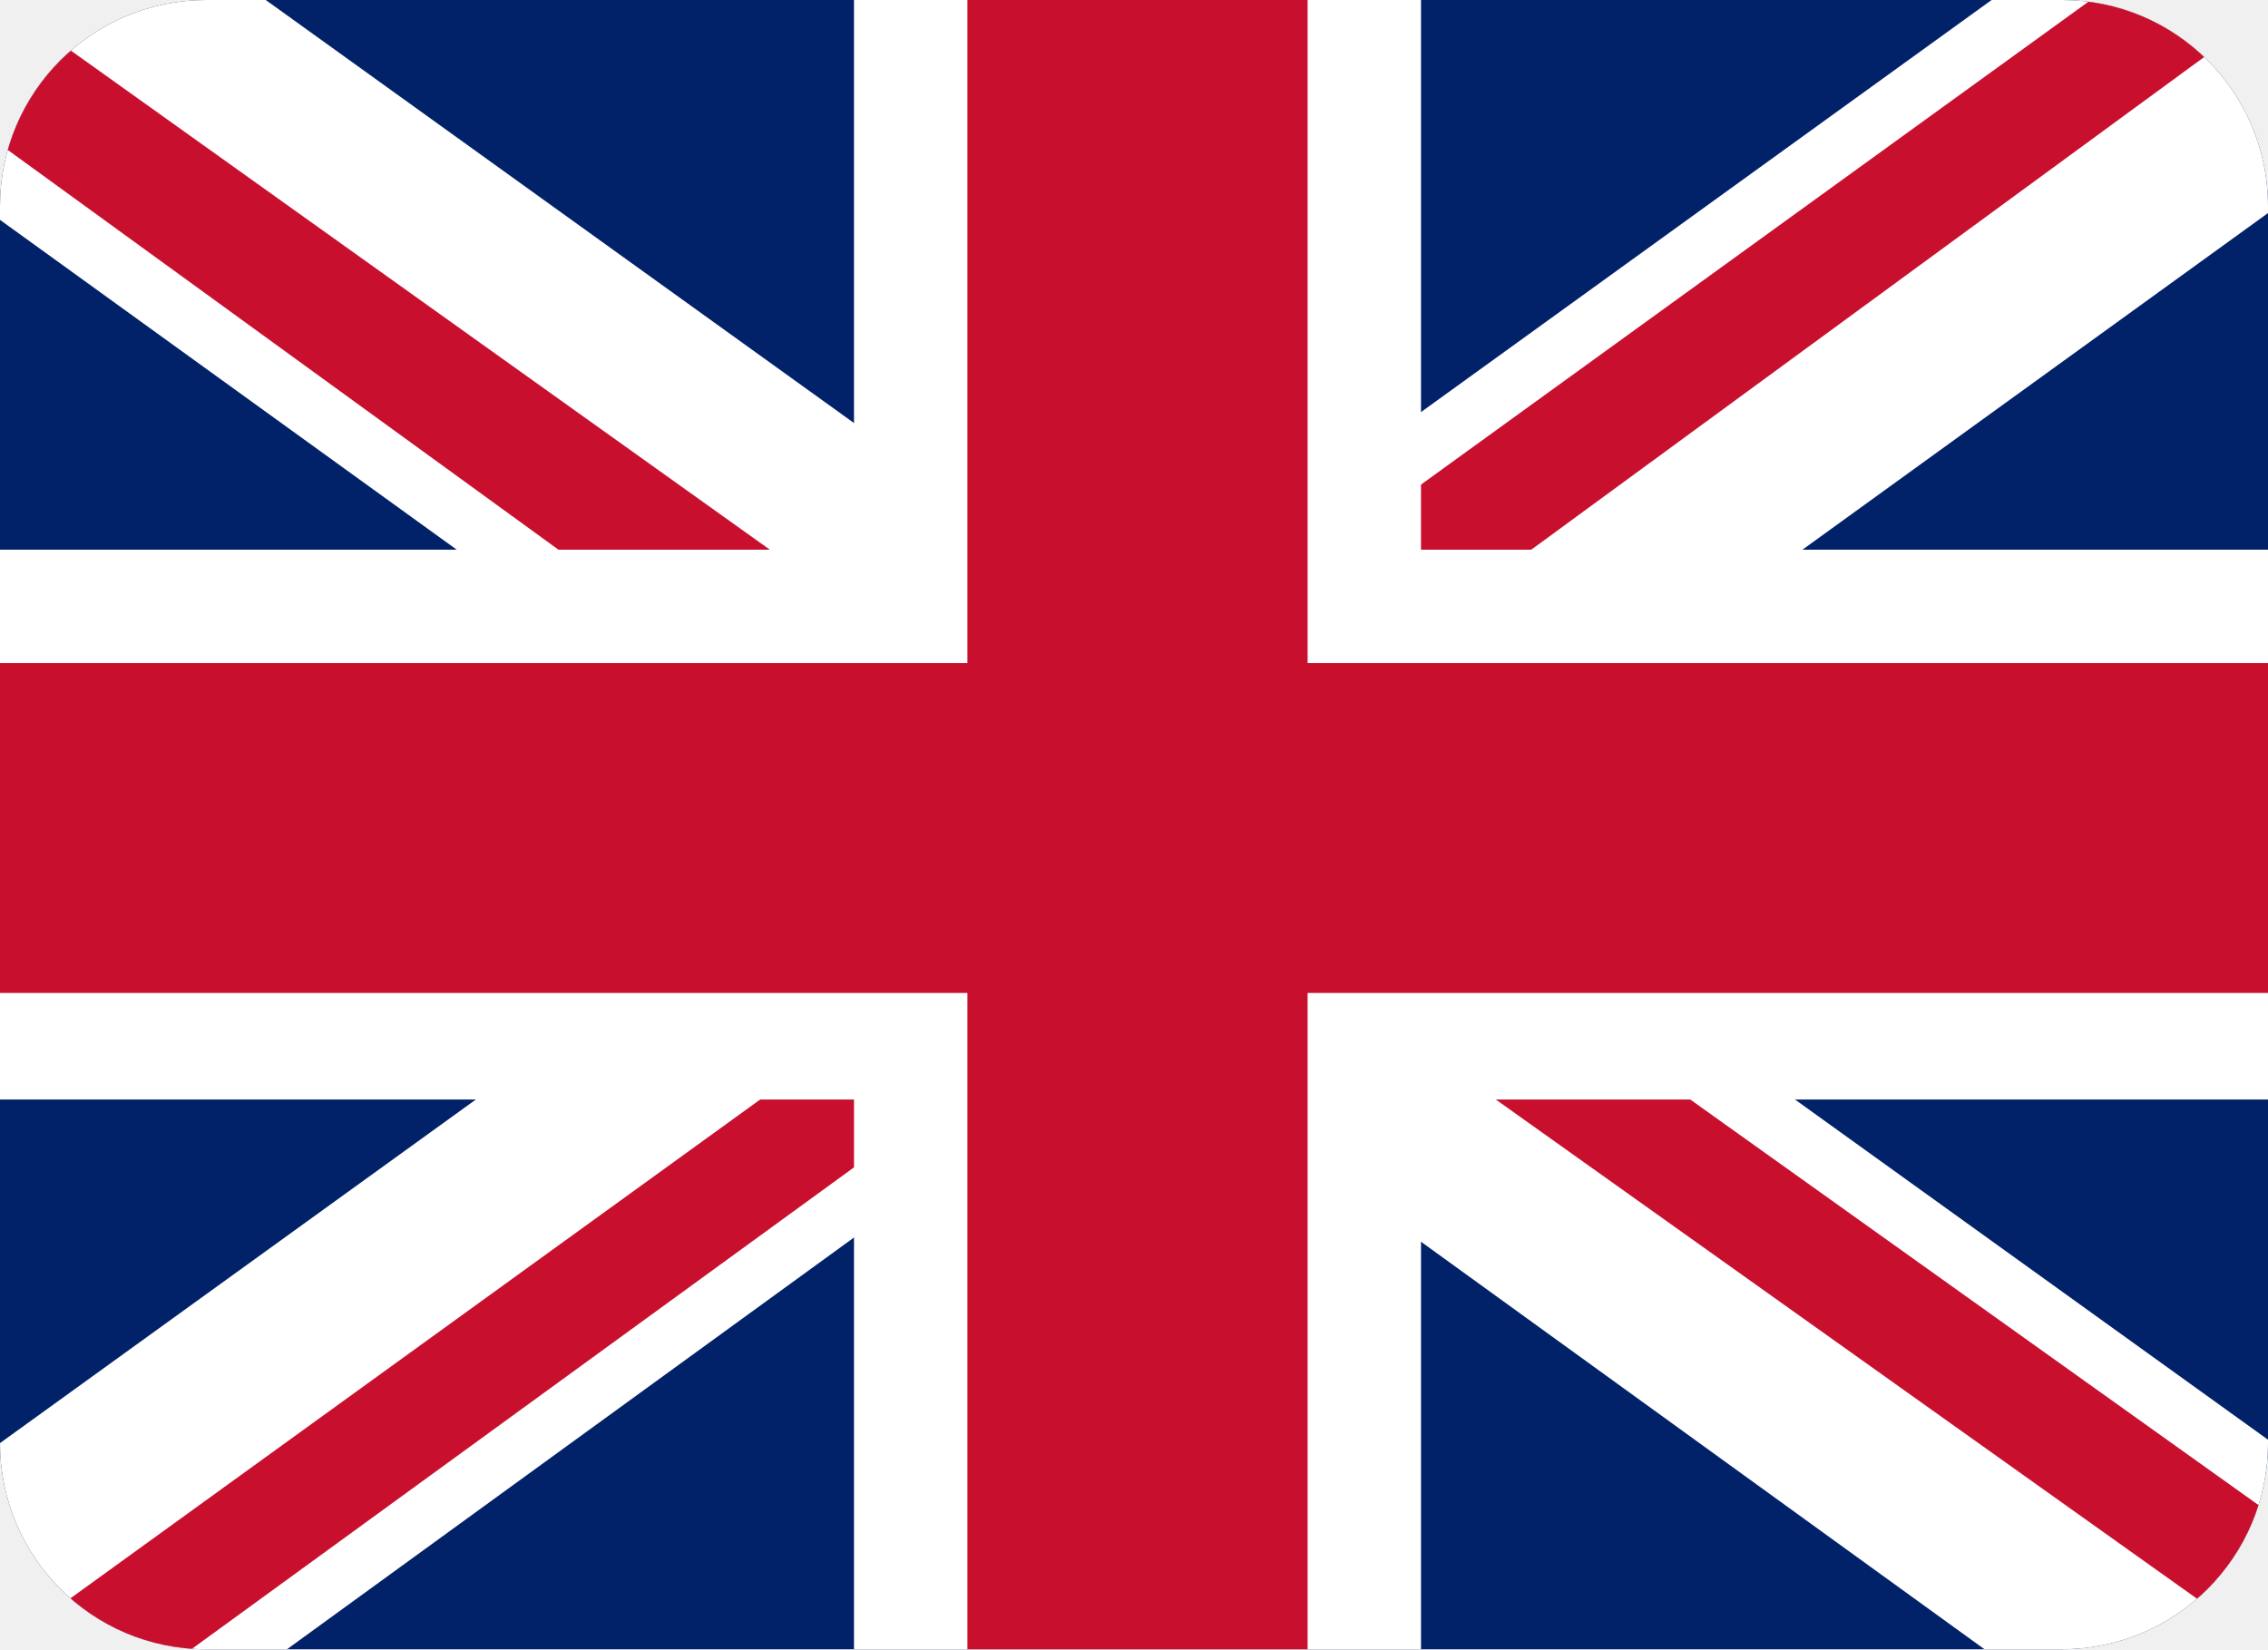
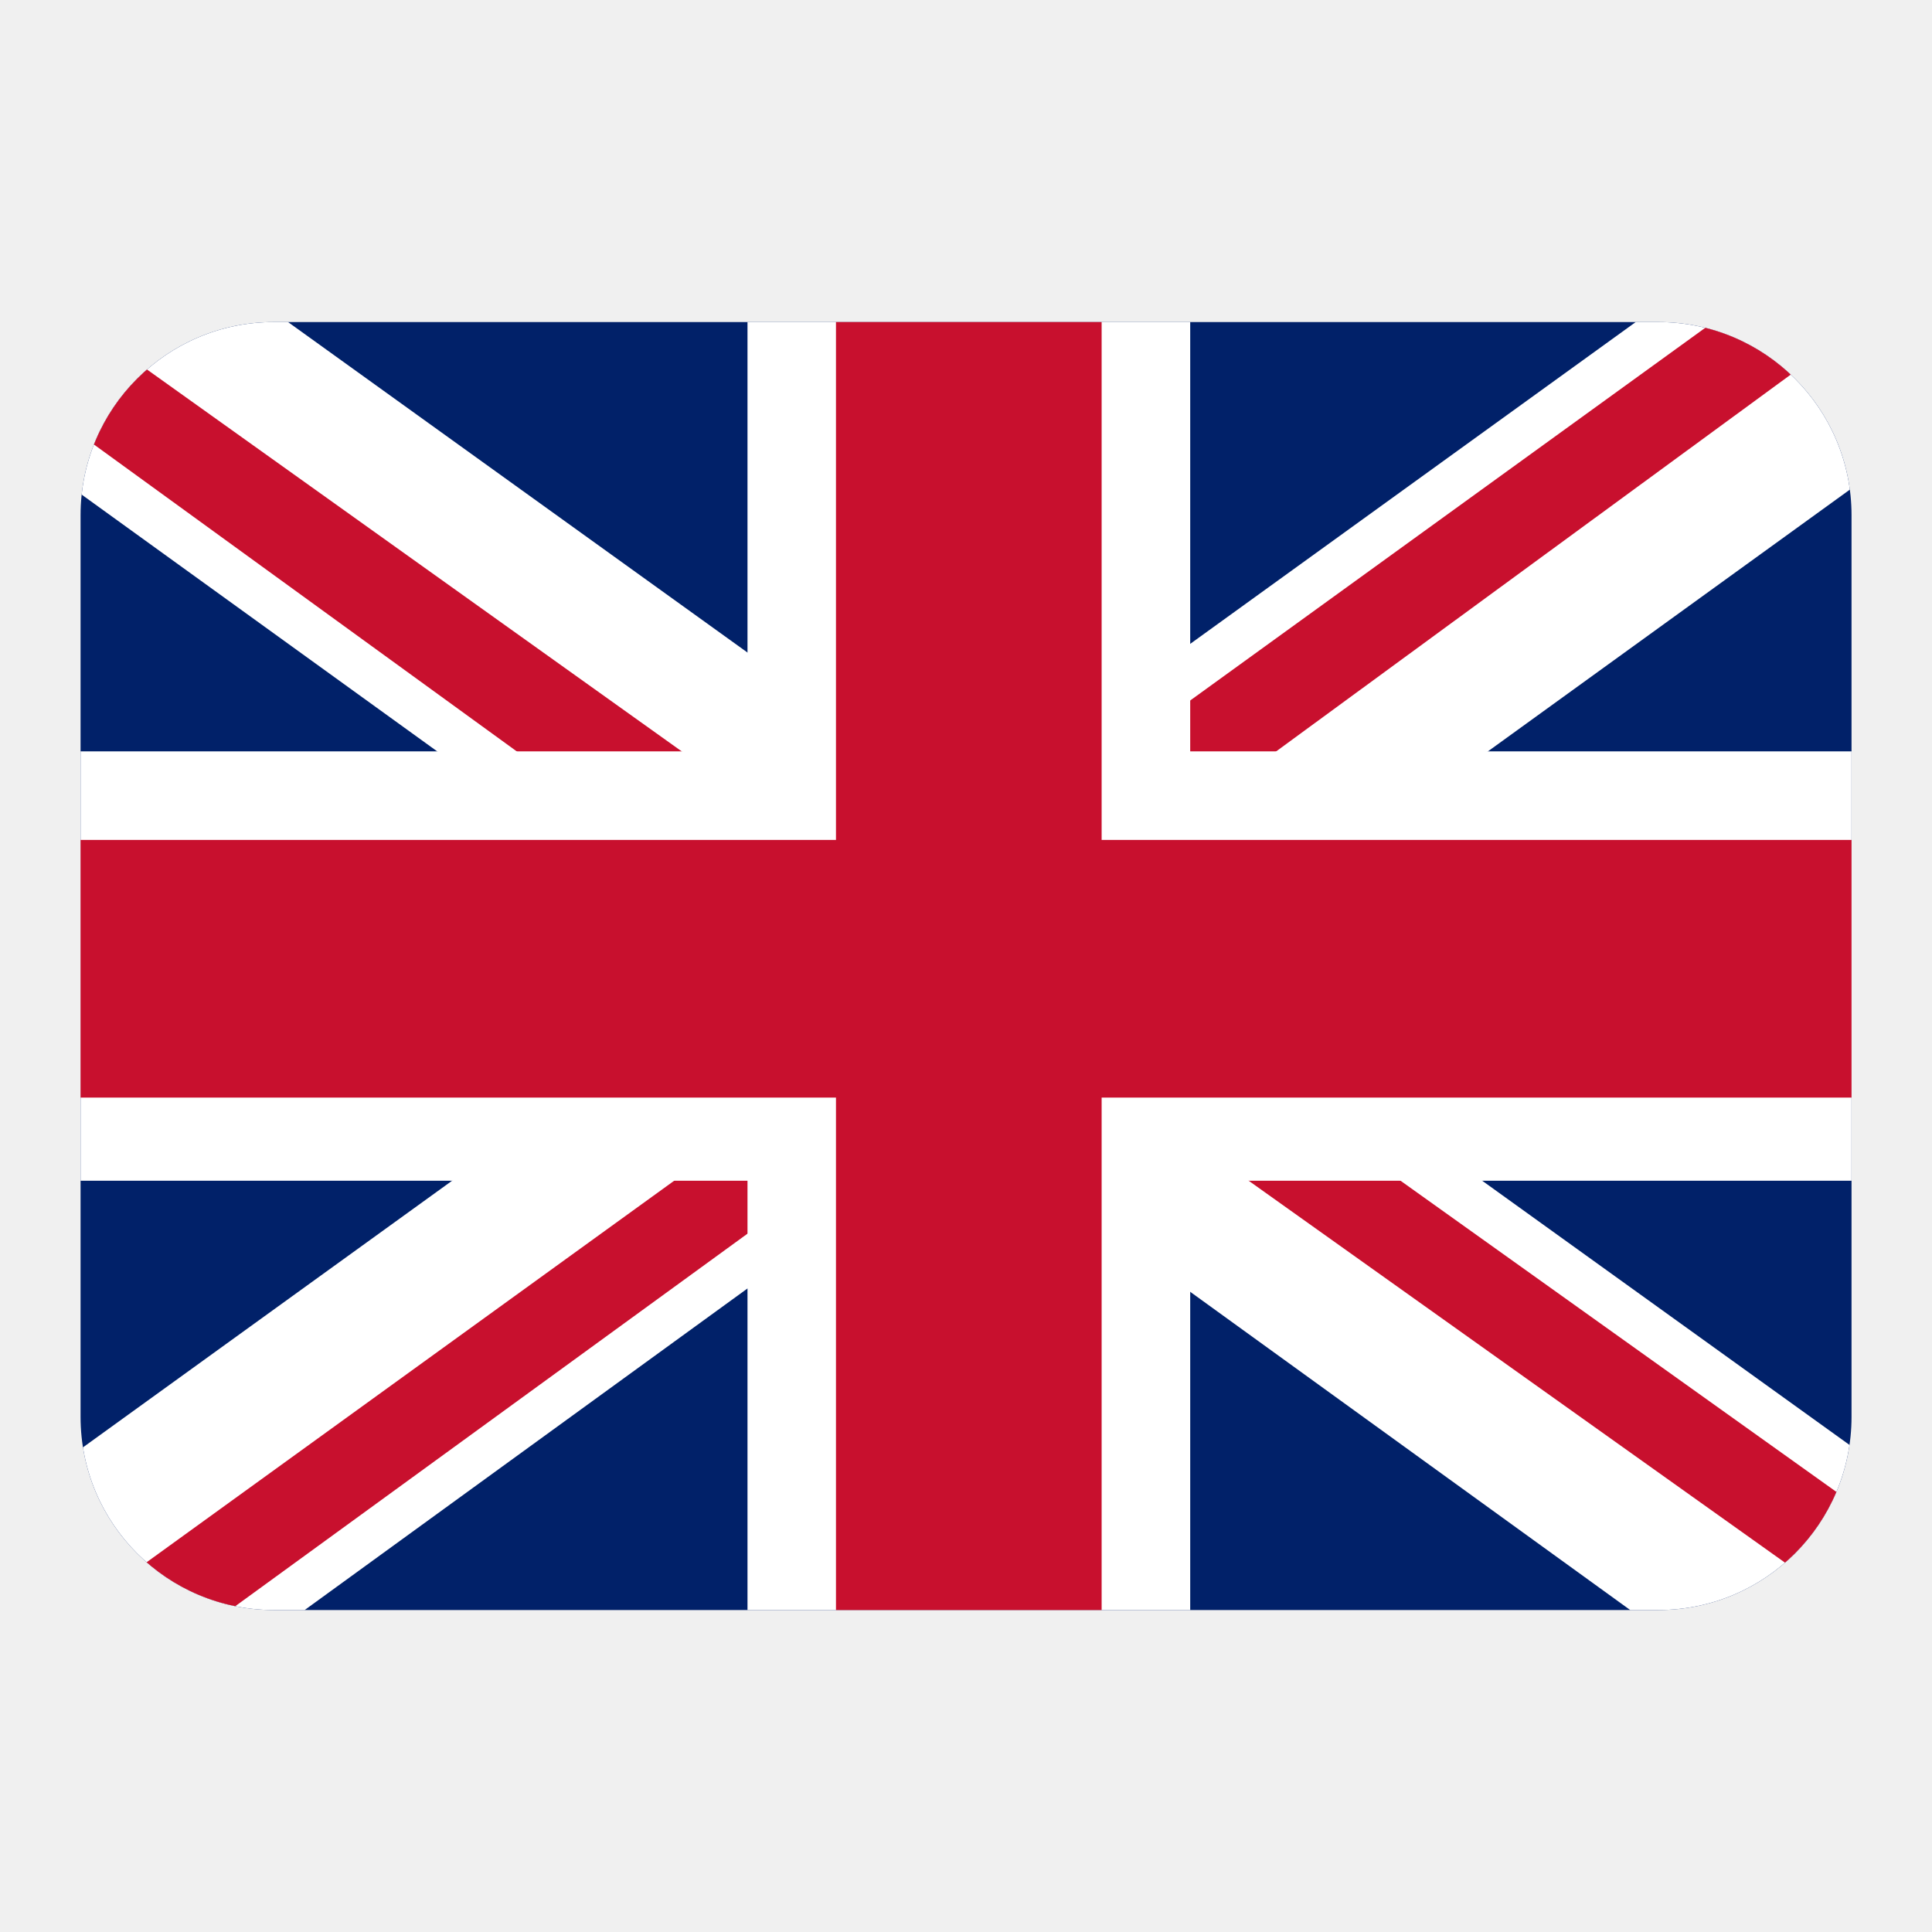
- <svg xmlns="http://www.w3.org/2000/svg" width="22" height="16" viewBox="0 0 22 16" fill="none">
-   <g id="Flags">
-     <g clip-path="url(#clip0_2073_5339)">
-       <path id="Vector" d="M0 0H22V16H0V0Z" fill="#012169" />
-       <path id="Vector_2" d="M2.578 0L10.966 6.033L19.319 0H22V2.067L13.75 8.033L22 13.967V16H19.25L11 10.033L2.784 16H0V14L8.216 8.067L0 2.133V0H2.578Z" fill="white" />
-       <path id="Vector_3" d="M14.575 9.367L22 14.667V16L12.684 9.367H14.575ZM8.25 10.033L8.456 11.2L1.856 16H0L8.25 10.033ZM22 0V0.1L13.441 6.367L13.509 4.9L20.281 0H22ZM0 0L8.216 5.867H6.153L0 1.4V0Z" fill="#C8102E" />
-       <path id="Vector_4" d="M8.284 0V16H13.784V0H8.284ZM0 5.333V10.667H22V5.333H0Z" fill="white" />
-       <path id="Vector_5" d="M0 6.433V9.633H22V6.433H0ZM9.384 0V16H12.684V0H9.384Z" fill="#C8102E" />
-     </g>
+ <svg xmlns="http://www.w3.org/2000/svg" width="20" height="20" viewBox="0 0 20 20" fill="none">
+   <g clip-path="url(#clip0_592_105717)">
+     <path d="M0.834 3.334H19.167V16.667H0.834V3.334Z" fill="#012169" />
+     <path d="M2.982 3.334L9.972 8.362L16.933 3.334H19.167V5.056L12.292 10.028L19.167 14.973V16.667H16.876L10.001 11.695L3.154 16.667H0.834V15.001L7.68 10.056L0.834 5.112V3.334H2.982Z" fill="white" />
+     <path d="M12.98 11.139L19.167 15.556V16.667L11.404 11.139H12.98ZM7.709 11.695L7.881 12.667L2.381 16.667H0.834L7.709 11.695ZM19.167 3.334V3.417L12.034 8.64L12.092 7.417L17.735 3.334H19.167ZM0.834 3.334L7.68 8.223H5.962L0.834 4.501V3.334Z" fill="#C8102E" />
+     <path d="M7.738 3.334V16.667H12.321V3.334H7.738ZM0.834 7.778V12.223H19.167V7.778H0.834Z" fill="white" />
+     <path d="M0.834 8.695V11.362H19.167V8.695H0.834ZM8.654 3.334V16.667H11.404V3.334H8.654Z" fill="#C8102E" />
  </g>
  <defs>
-     <clipPath id="clip0_2073_5339">
-       <rect width="22" height="16" rx="2" fill="white" />
+     <clipPath id="clip0_592_105717">
+       <rect x="0.834" y="3.334" width="18.333" height="13.333" rx="2" fill="white" />
    </clipPath>
  </defs>
</svg>
